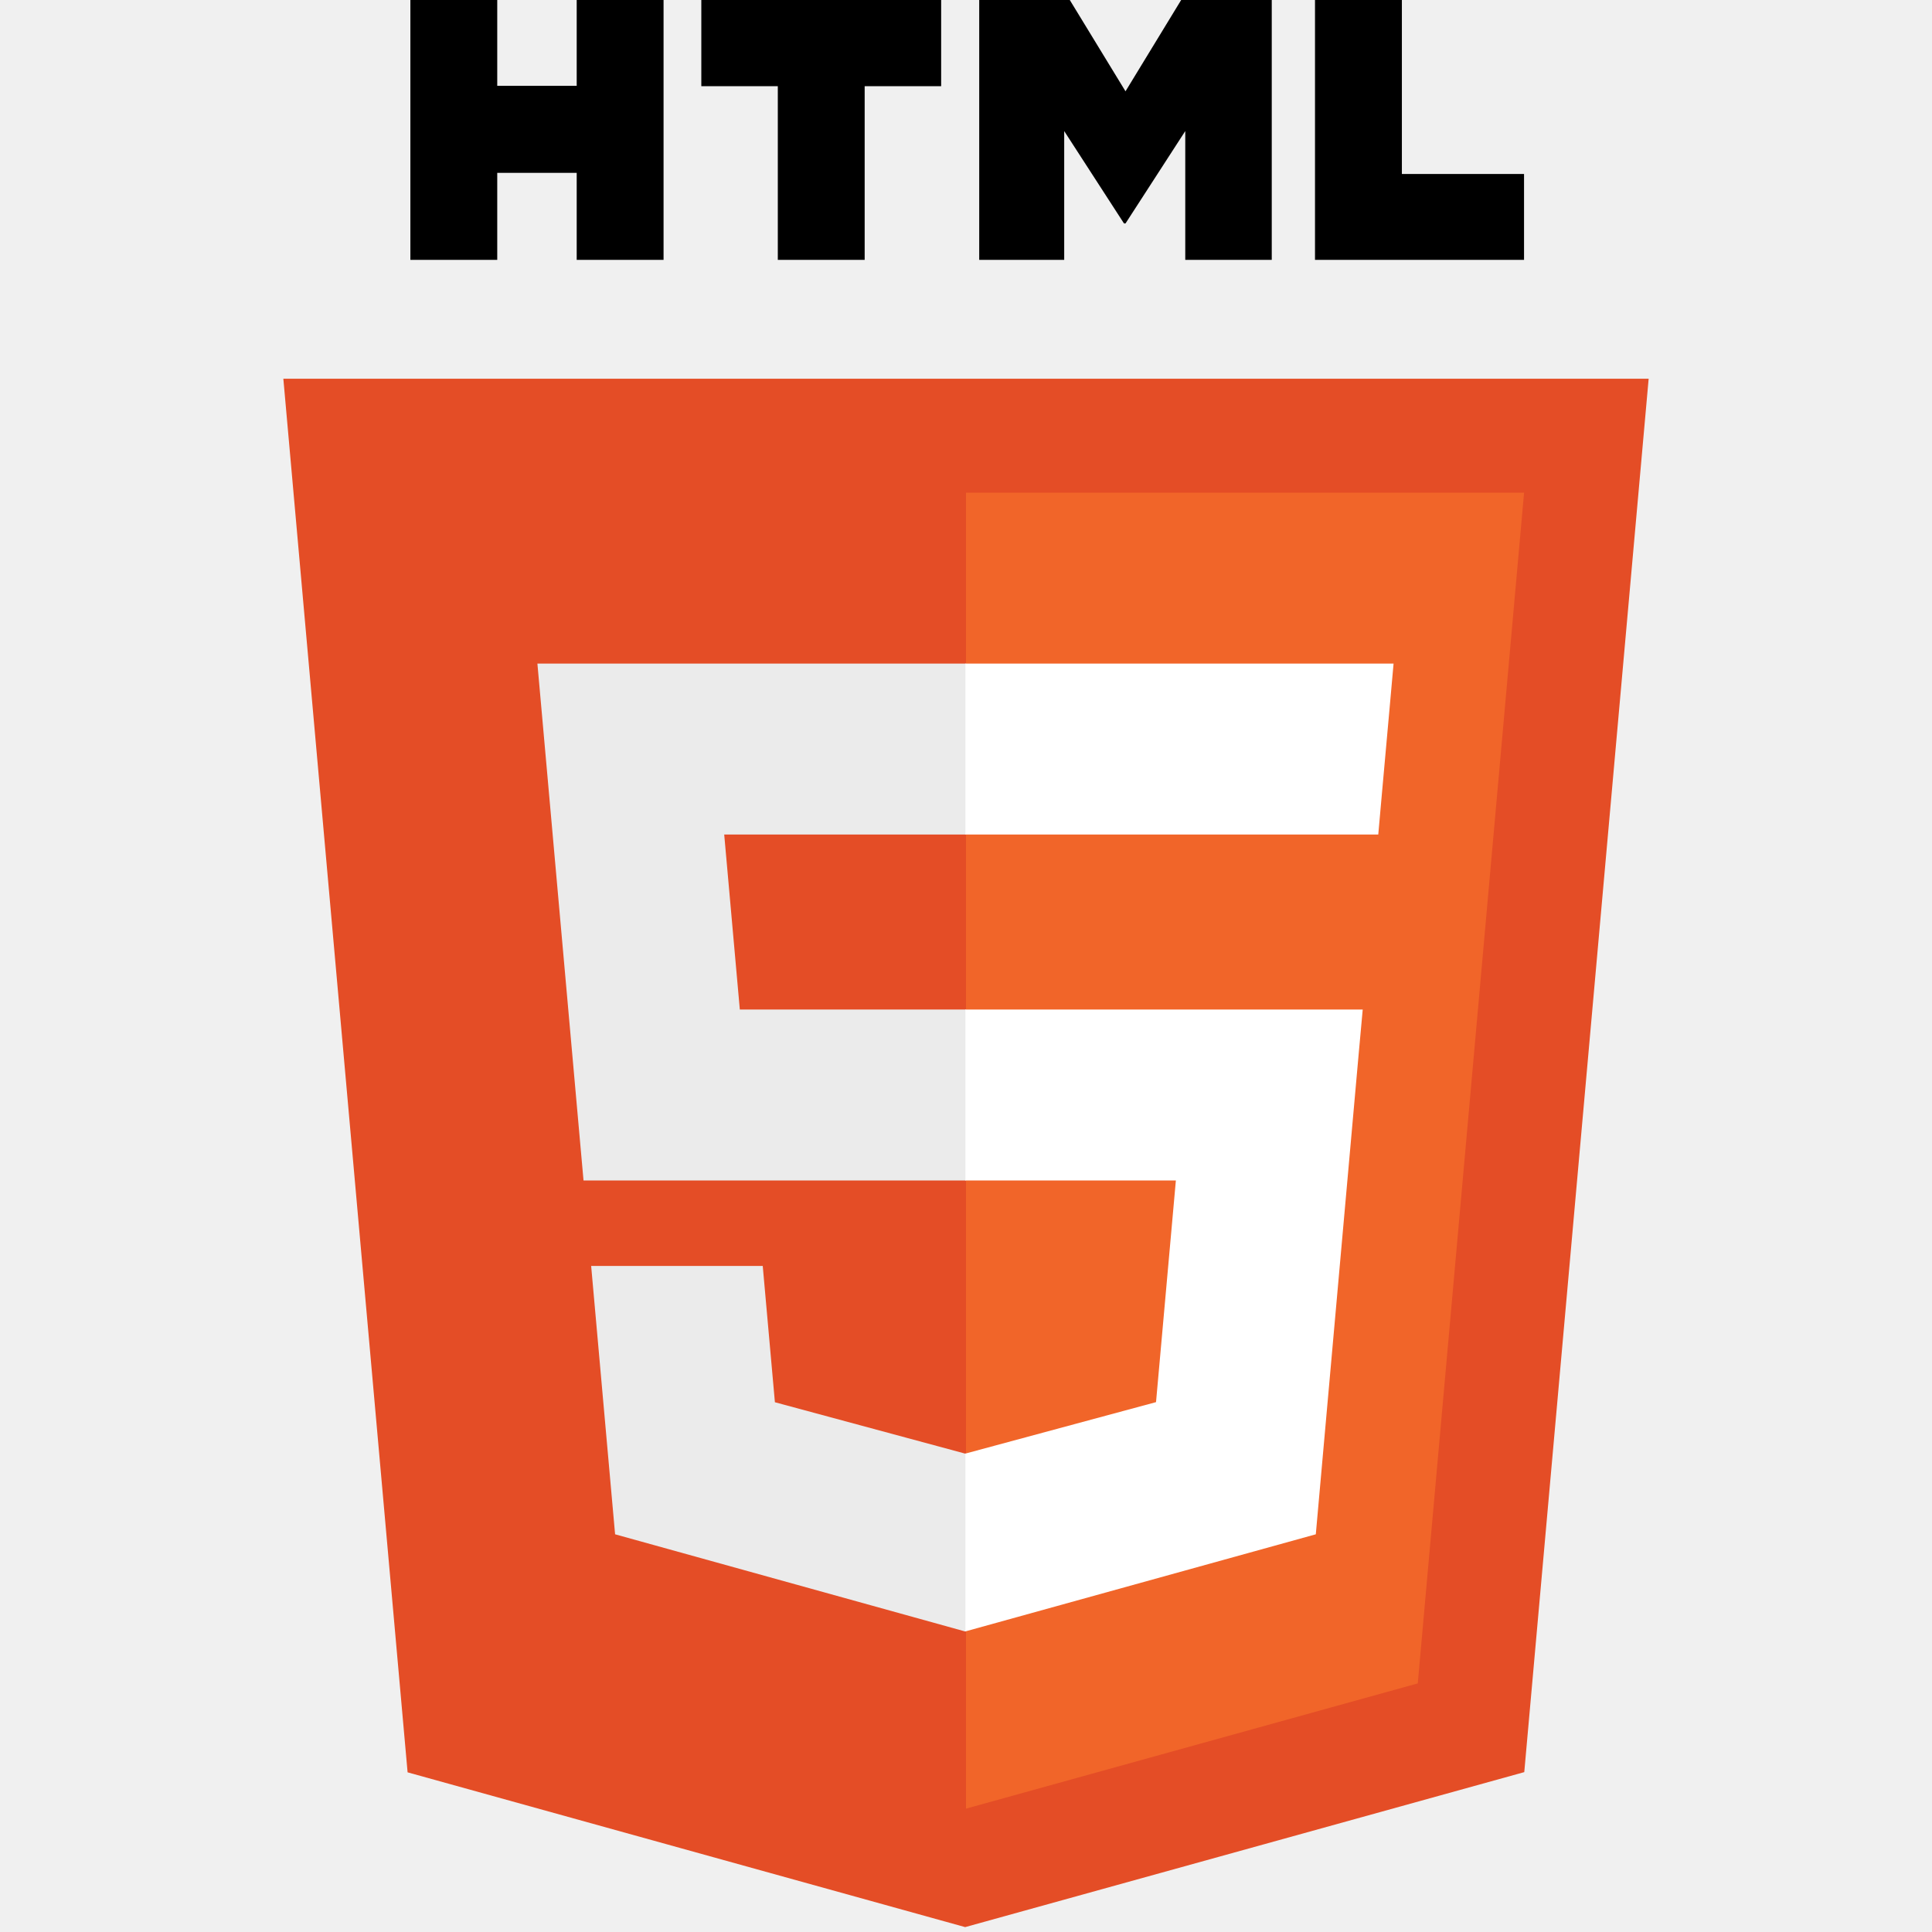
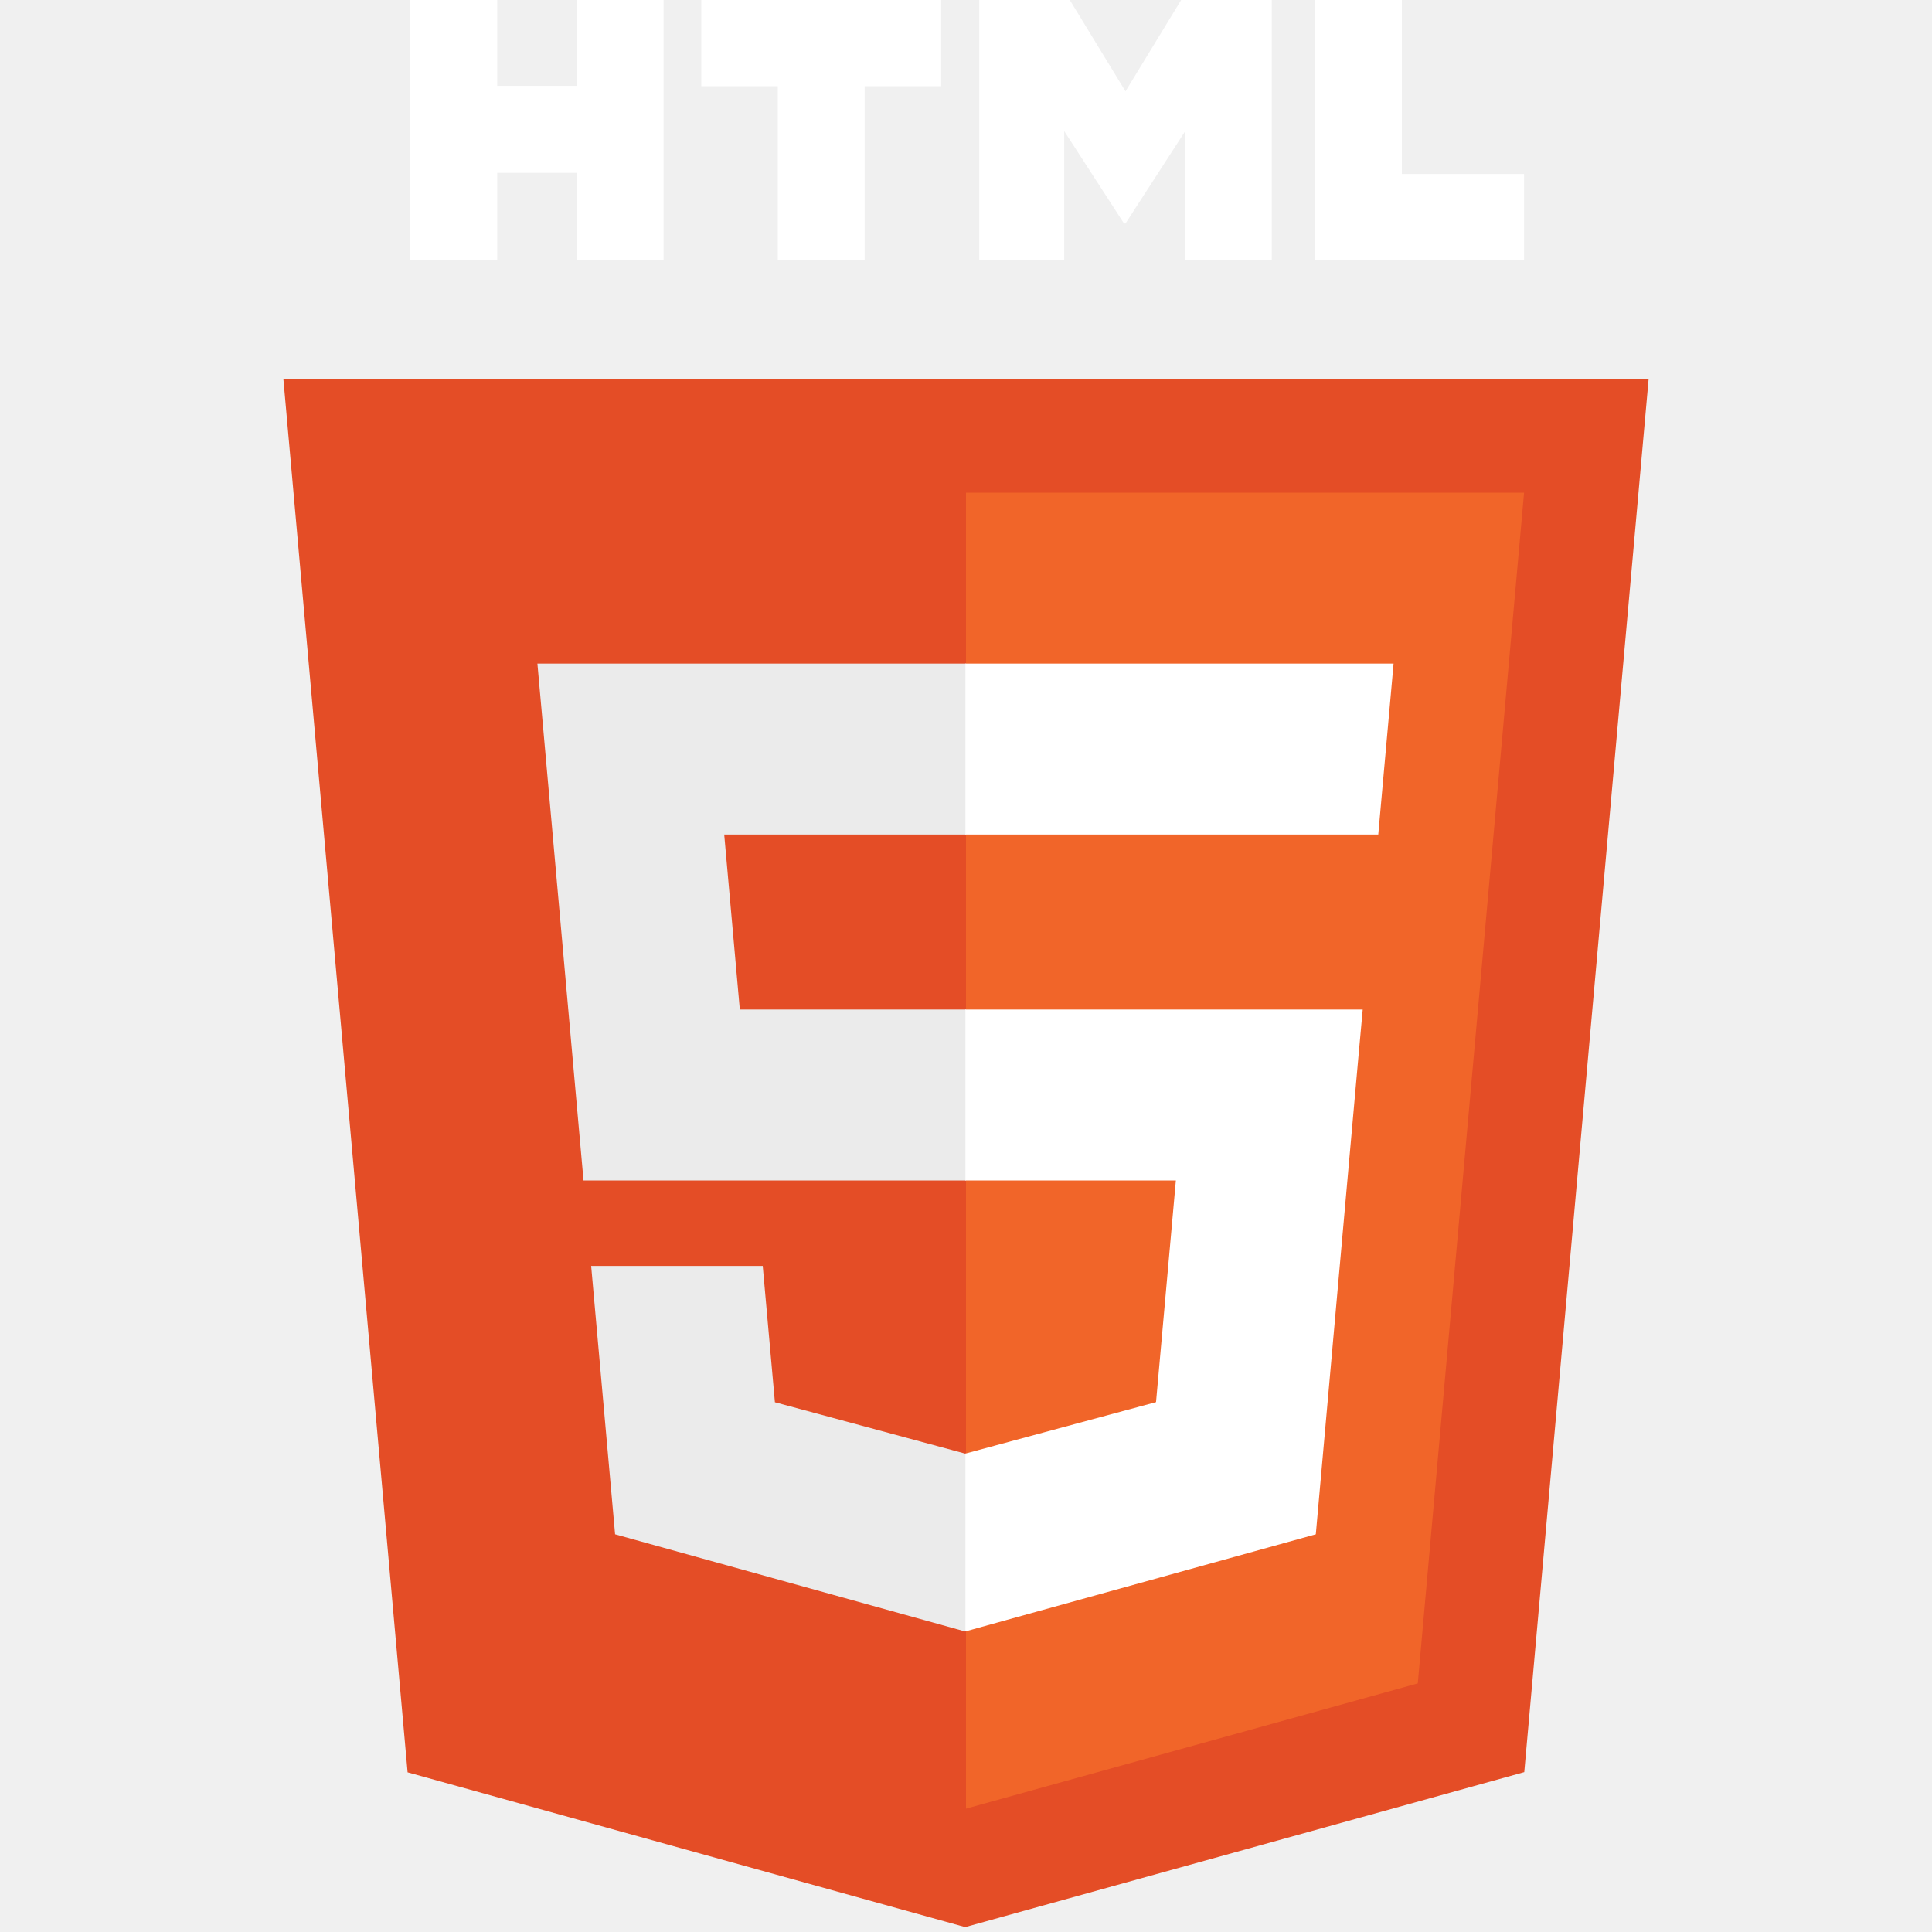
<svg xmlns="http://www.w3.org/2000/svg" width="100" height="100" viewBox="0 0 100 100" fill="none">
  <path d="M85.334 19.603L78.896 91.725L49.957 99.747L21.097 91.736L14.666 19.603H85.334Z" fill="#E44D26" />
  <path d="M50 93.615L73.384 87.132L78.886 25.5H50V93.615Z" fill="#F16529" />
  <path d="M37.485 43.194H50V34.348H27.816L28.028 36.721L30.203 61.1H50V52.254H38.293L37.485 43.194ZM39.479 65.524H30.598L31.837 79.415L49.959 84.445L50 84.434V75.23L49.961 75.24L40.109 72.58L39.479 65.524Z" fill="#EBEBEB" />
-   <path d="M21.241 0H25.737V4.442H29.85V0H34.346V13.451H29.85V8.947H25.737V13.451H21.241L21.241 0ZM40.258 4.461H36.3V0H48.714V4.461H44.755V13.451H40.259V4.461H40.258ZM50.684 0H55.372L58.256 4.726L61.137 0H65.826V13.451H61.349V6.784L58.256 11.566H58.178L55.083 6.784V13.451H50.684V0ZM68.064 0H72.561V9.005H78.884V13.451H68.064V0H68.064Z" fill="black" />
+   <path d="M21.241 0H25.737V4.442H29.85V0H34.346V13.451H29.85V8.947H25.737V13.451H21.241L21.241 0ZM40.258 4.461H36.3V0H48.714V4.461H44.755V13.451H40.259V4.461H40.258ZM50.684 0H55.372L58.256 4.726L61.137 0H65.826V13.451H61.349V6.784L58.256 11.566H58.178L55.083 6.784V13.451H50.684V0ZM68.064 0H72.561V9.005H78.884V13.451H68.064V0H68.064Z" fill="white" />
  <path d="M49.969 61.1H60.863L59.836 72.574L49.969 75.237V84.441L68.106 79.415L68.239 77.92L70.318 54.629L70.534 52.254H49.969V61.1ZM49.969 43.173V43.194H71.339L71.516 41.206L71.919 36.721L72.131 34.348H49.969V43.173Z" fill="white" />
</svg>
